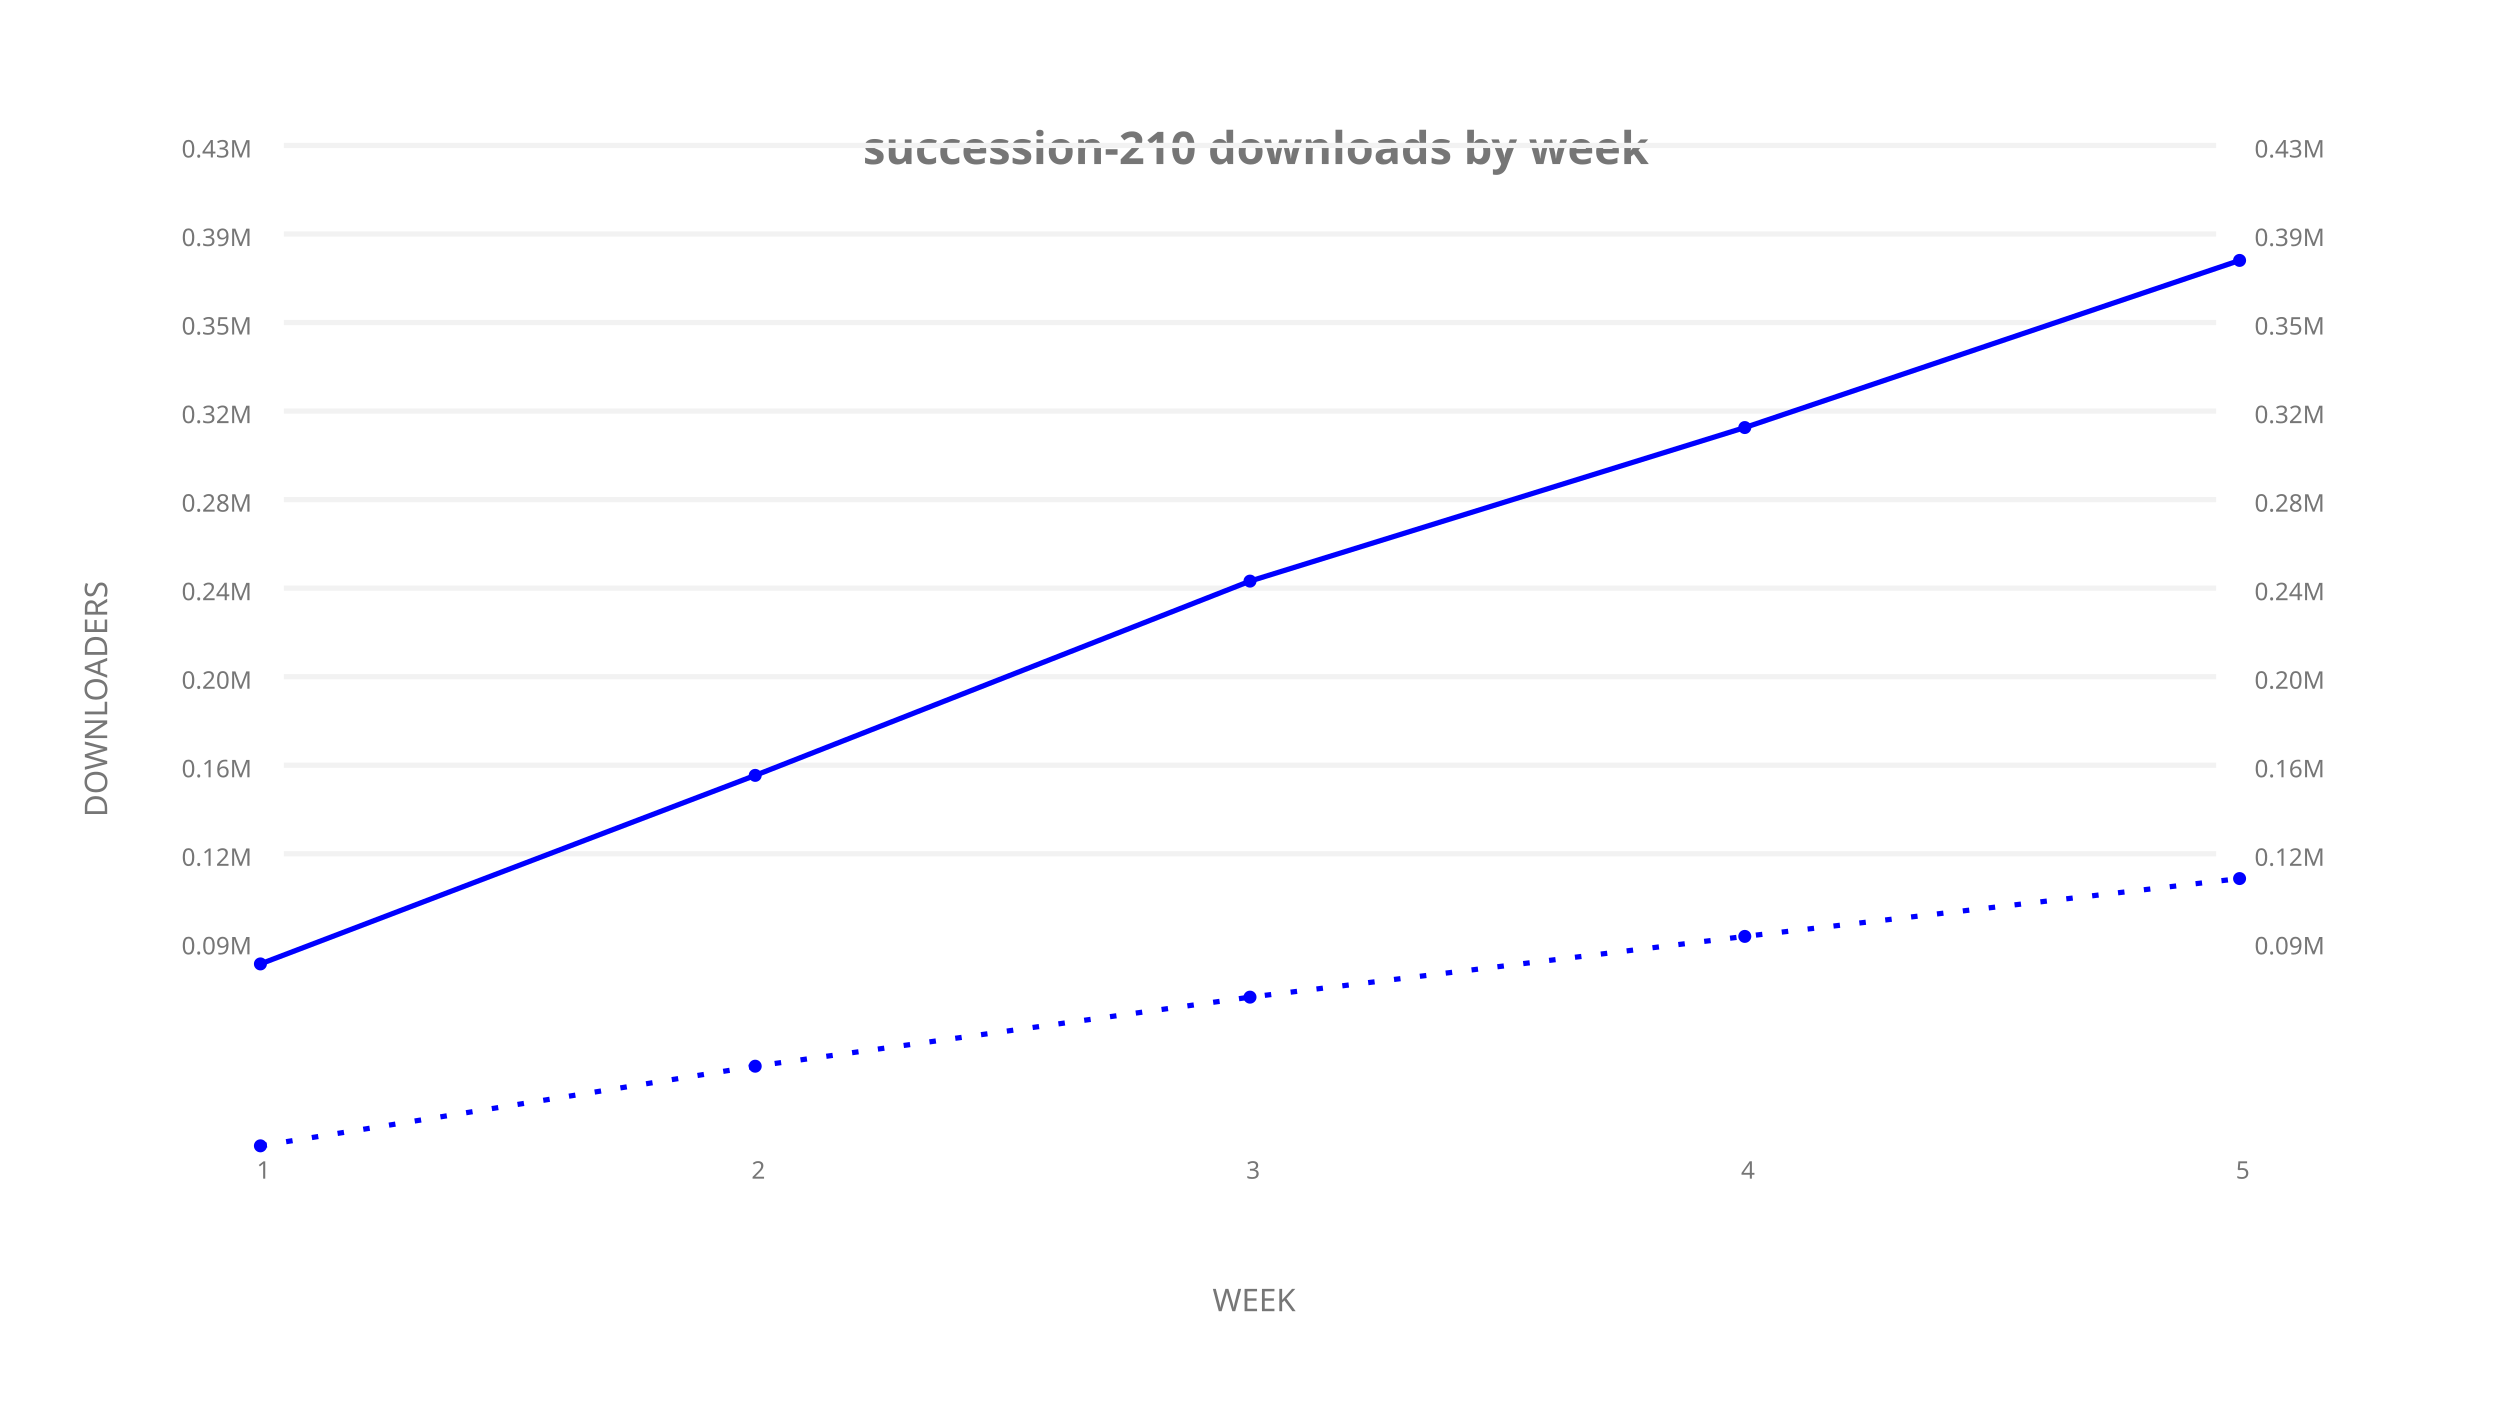
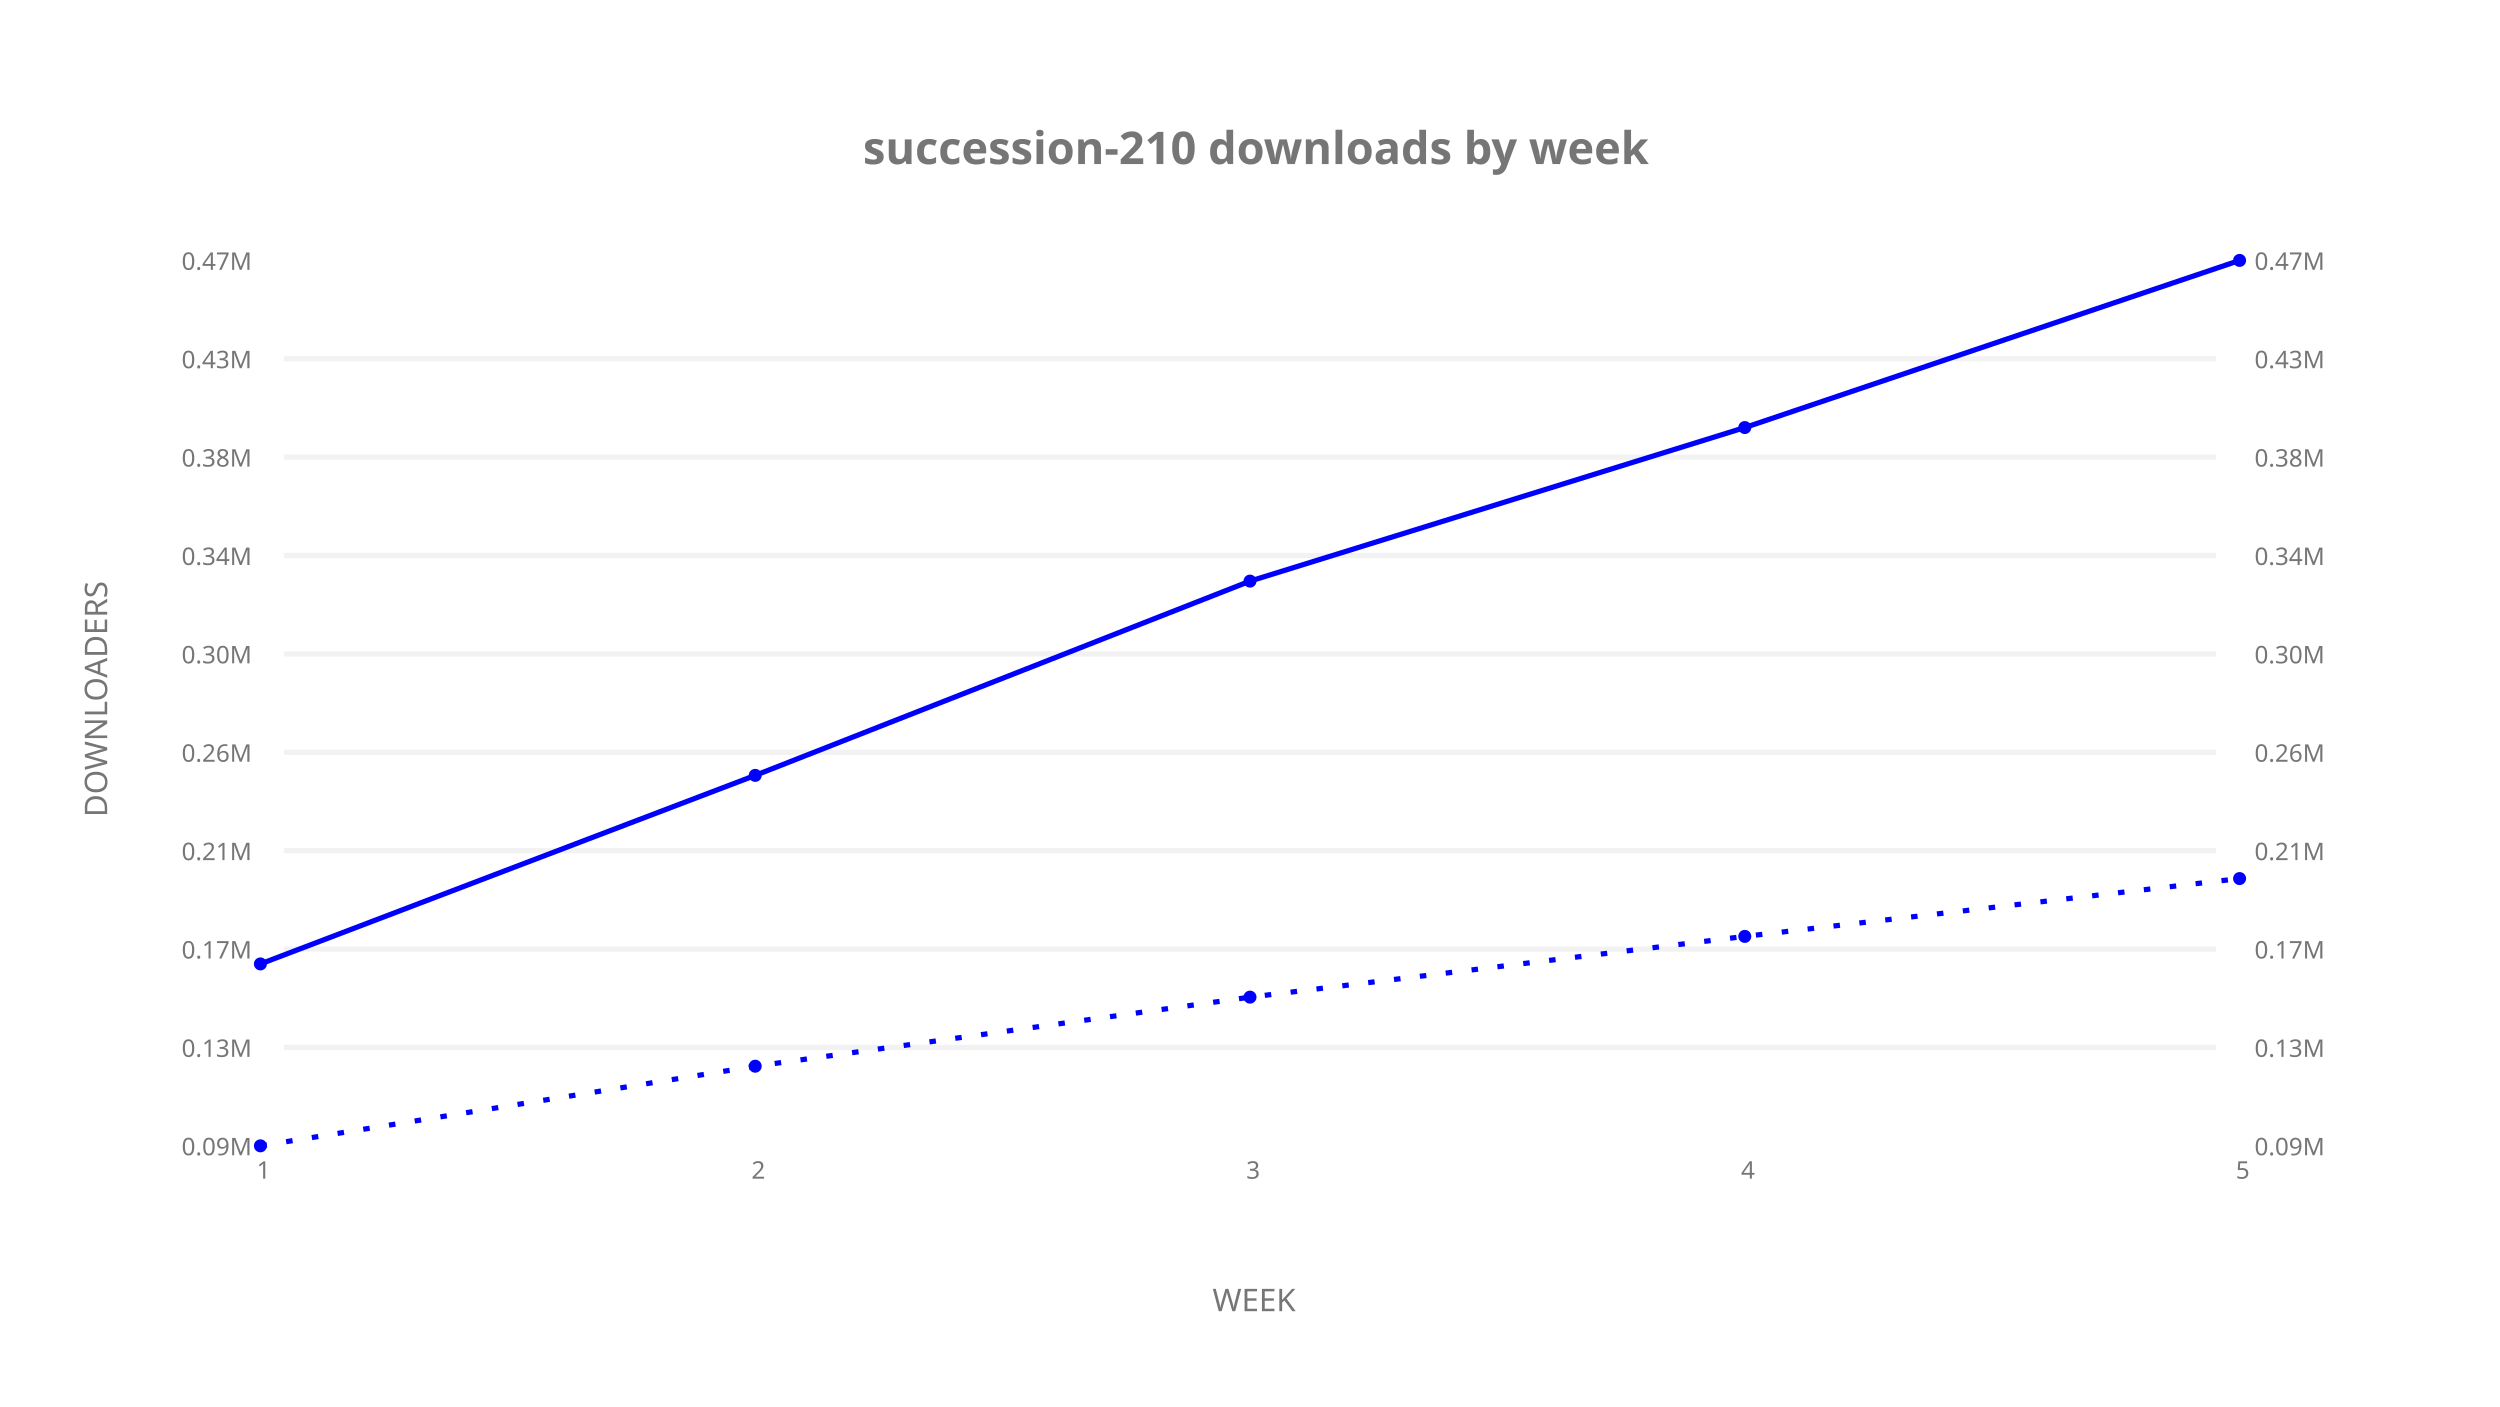
<svg xmlns="http://www.w3.org/2000/svg" xml:space="preserve" id="succession-210-downloads-by-week-succession-210-week" x="0px" y="0px" width="1920px" height="1080px" viewBox="0 0 1920 1080" enable-background="new 0 0 1920 1080" role="img">
  <g id="annotations">
    <text x="960" y="126" font-family="Atkinson Hyperlegible" font-size="26pt" text-anchor="middle" text-align="center" font-weight="600" font-style="normal" style="fill:rgb(118,118,118); fill-opacity:1; stroke:rgb(118,118,118); stroke-opacity:0; stroke-width:0.5"> succession-210 downloads by week</text>
    <g id="axes-lines">
      <text x="960" y="1007" font-family="Atkinson Hyperlegible" font-size="18pt" text-anchor="middle" text-align="center" font-weight="500" font-style="normal" style="fill:rgb(118,118,118); fill-opacity:1; stroke:rgb(118,118,118); stroke-opacity:0; stroke-width:0.5"> WEEK</text>
      <text x="73" y="540" font-family="Atkinson Hyperlegible" font-size="18pt" text-anchor="middle" text-align="center" dominant-baseline="central" font-weight="500" font-style="normal" style="fill:rgb(118,118,118); fill-opacity:1; stroke:rgb(118,118,118); stroke-opacity:0; stroke-width:0.5" transform="rotate(-90,73,540)"> DOWNLOADERS</text>
    </g>
    <g id="tic-y-label-lines">
-       <line x1="218" y1="655.701" x2="1702" y2="655.701" style="fill:rgb(0,0,255); fill-opacity:0; stroke:rgb(242,242,242); stroke-opacity:1; stroke-width:4" />
-       <line x1="218" y1="587.701" x2="1702" y2="587.701" style="fill:rgb(0,0,255); fill-opacity:0; stroke:rgb(242,242,242); stroke-opacity:1; stroke-width:4" />
-       <line x1="218" y1="519.701" x2="1702" y2="519.701" style="fill:rgb(0,0,255); fill-opacity:0; stroke:rgb(242,242,242); stroke-opacity:1; stroke-width:4" />
-       <line x1="218" y1="451.701" x2="1702" y2="451.701" style="fill:rgb(0,0,255); fill-opacity:0; stroke:rgb(242,242,242); stroke-opacity:1; stroke-width:4" />
-       <line x1="218" y1="383.701" x2="1702" y2="383.701" style="fill:rgb(0,0,255); fill-opacity:0; stroke:rgb(242,242,242); stroke-opacity:1; stroke-width:4" />
-       <line x1="218" y1="315.701" x2="1702" y2="315.701" style="fill:rgb(0,0,255); fill-opacity:0; stroke:rgb(242,242,242); stroke-opacity:1; stroke-width:4" />
-       <line x1="218" y1="247.701" x2="1702" y2="247.701" style="fill:rgb(0,0,255); fill-opacity:0; stroke:rgb(242,242,242); stroke-opacity:1; stroke-width:4" />
-       <line x1="218" y1="179.701" x2="1702" y2="179.701" style="fill:rgb(0,0,255); fill-opacity:0; stroke:rgb(242,242,242); stroke-opacity:1; stroke-width:4" />
-       <line x1="218" y1="111.701" x2="1702" y2="111.701" style="fill:rgb(0,0,255); fill-opacity:0; stroke:rgb(242,242,242); stroke-opacity:1; stroke-width:4" />
+       <line x1="218" y1="804.444" x2="1702" y2="804.444" style="fill:rgb(0,0,255); fill-opacity:0; stroke:rgb(242,242,242); stroke-opacity:1; stroke-width:4" />
+       <line x1="218" y1="728.889" x2="1702" y2="728.889" style="fill:rgb(0,0,255); fill-opacity:0; stroke:rgb(242,242,242); stroke-opacity:1; stroke-width:4" />
+       <line x1="218" y1="653.333" x2="1702" y2="653.333" style="fill:rgb(0,0,255); fill-opacity:0; stroke:rgb(242,242,242); stroke-opacity:1; stroke-width:4" />
+       <line x1="218" y1="577.778" x2="1702" y2="577.778" style="fill:rgb(0,0,255); fill-opacity:0; stroke:rgb(242,242,242); stroke-opacity:1; stroke-width:4" />
+       <line x1="218" y1="502.222" x2="1702" y2="502.222" style="fill:rgb(0,0,255); fill-opacity:0; stroke:rgb(242,242,242); stroke-opacity:1; stroke-width:4" />
+       <line x1="218" y1="426.667" x2="1702" y2="426.667" style="fill:rgb(0,0,255); fill-opacity:0; stroke:rgb(242,242,242); stroke-opacity:1; stroke-width:4" />
+       <line x1="218" y1="351.111" x2="1702" y2="351.111" style="fill:rgb(0,0,255); fill-opacity:0; stroke:rgb(242,242,242); stroke-opacity:1; stroke-width:4" />
+       <line x1="218" y1="275.556" x2="1702" y2="275.556" style="fill:rgb(0,0,255); fill-opacity:0; stroke:rgb(242,242,242); stroke-opacity:1; stroke-width:4" />
    </g>
    <g id="tic-x-labels">
      <text x="200" y="898" font-family="Atkinson Hyperlegible" font-size="14pt" text-anchor="middle" text-align="center" dominant-baseline="central" font-weight="400" font-style="normal" style="fill:rgb(118,118,118); fill-opacity:1; stroke:rgb(118,118,118); stroke-opacity:0; stroke-width:0.5"> 1</text>
      <text x="580" y="898" font-family="Atkinson Hyperlegible" font-size="14pt" text-anchor="middle" text-align="center" dominant-baseline="central" font-weight="400" font-style="normal" style="fill:rgb(118,118,118); fill-opacity:1; stroke:rgb(118,118,118); stroke-opacity:0; stroke-width:0.5"> 2</text>
      <text x="960" y="898" font-family="Atkinson Hyperlegible" font-size="14pt" text-anchor="middle" text-align="center" dominant-baseline="central" font-weight="400" font-style="normal" style="fill:rgb(118,118,118); fill-opacity:1; stroke:rgb(118,118,118); stroke-opacity:0; stroke-width:0.5"> 3</text>
      <text x="1340" y="898" font-family="Atkinson Hyperlegible" font-size="14pt" text-anchor="middle" text-align="center" dominant-baseline="central" font-weight="400" font-style="normal" style="fill:rgb(118,118,118); fill-opacity:1; stroke:rgb(118,118,118); stroke-opacity:0; stroke-width:0.5"> 4</text>
      <text x="1720" y="898" font-family="Atkinson Hyperlegible" font-size="14pt" text-anchor="middle" text-align="center" dominant-baseline="central" font-weight="400" font-style="normal" style="fill:rgb(118,118,118); fill-opacity:1; stroke:rgb(118,118,118); stroke-opacity:0; stroke-width:0.5"> 5</text>
    </g>
    <g id="tic-y-labels">
-       <text x="164" y="725.701" font-family="Atkinson Hyperlegible" font-size="14pt" text-anchor="middle" text-align="center" dominant-baseline="central" font-weight="400" font-style="normal" style="fill:rgb(118,118,118); fill-opacity:1; stroke:rgb(118,118,118); stroke-opacity:0; stroke-width:0.5"> 0.09M</text>
-       <text x="1756" y="725.701" font-family="Atkinson Hyperlegible" font-size="14pt" text-anchor="middle" text-align="center" dominant-baseline="central" font-weight="400" font-style="normal" style="fill:rgb(118,118,118); fill-opacity:1; stroke:rgb(118,118,118); stroke-opacity:0; stroke-width:0.5"> 0.09M</text>
-       <text x="164" y="657.701" font-family="Atkinson Hyperlegible" font-size="14pt" text-anchor="middle" text-align="center" dominant-baseline="central" font-weight="400" font-style="normal" style="fill:rgb(118,118,118); fill-opacity:1; stroke:rgb(118,118,118); stroke-opacity:0; stroke-width:0.5"> 0.12M</text>
-       <text x="1756" y="657.701" font-family="Atkinson Hyperlegible" font-size="14pt" text-anchor="middle" text-align="center" dominant-baseline="central" font-weight="400" font-style="normal" style="fill:rgb(118,118,118); fill-opacity:1; stroke:rgb(118,118,118); stroke-opacity:0; stroke-width:0.5"> 0.12M</text>
-       <text x="164" y="589.701" font-family="Atkinson Hyperlegible" font-size="14pt" text-anchor="middle" text-align="center" dominant-baseline="central" font-weight="400" font-style="normal" style="fill:rgb(118,118,118); fill-opacity:1; stroke:rgb(118,118,118); stroke-opacity:0; stroke-width:0.5"> 0.16M</text>
-       <text x="1756" y="589.701" font-family="Atkinson Hyperlegible" font-size="14pt" text-anchor="middle" text-align="center" dominant-baseline="central" font-weight="400" font-style="normal" style="fill:rgb(118,118,118); fill-opacity:1; stroke:rgb(118,118,118); stroke-opacity:0; stroke-width:0.5"> 0.16M</text>
-       <text x="164" y="521.701" font-family="Atkinson Hyperlegible" font-size="14pt" text-anchor="middle" text-align="center" dominant-baseline="central" font-weight="400" font-style="normal" style="fill:rgb(118,118,118); fill-opacity:1; stroke:rgb(118,118,118); stroke-opacity:0; stroke-width:0.5"> 0.20M</text>
-       <text x="1756" y="521.701" font-family="Atkinson Hyperlegible" font-size="14pt" text-anchor="middle" text-align="center" dominant-baseline="central" font-weight="400" font-style="normal" style="fill:rgb(118,118,118); fill-opacity:1; stroke:rgb(118,118,118); stroke-opacity:0; stroke-width:0.5"> 0.20M</text>
-       <text x="164" y="453.701" font-family="Atkinson Hyperlegible" font-size="14pt" text-anchor="middle" text-align="center" dominant-baseline="central" font-weight="400" font-style="normal" style="fill:rgb(118,118,118); fill-opacity:1; stroke:rgb(118,118,118); stroke-opacity:0; stroke-width:0.5"> 0.24M</text>
-       <text x="1756" y="453.701" font-family="Atkinson Hyperlegible" font-size="14pt" text-anchor="middle" text-align="center" dominant-baseline="central" font-weight="400" font-style="normal" style="fill:rgb(118,118,118); fill-opacity:1; stroke:rgb(118,118,118); stroke-opacity:0; stroke-width:0.5"> 0.24M</text>
-       <text x="164" y="385.701" font-family="Atkinson Hyperlegible" font-size="14pt" text-anchor="middle" text-align="center" dominant-baseline="central" font-weight="400" font-style="normal" style="fill:rgb(118,118,118); fill-opacity:1; stroke:rgb(118,118,118); stroke-opacity:0; stroke-width:0.5"> 0.28M</text>
-       <text x="1756" y="385.701" font-family="Atkinson Hyperlegible" font-size="14pt" text-anchor="middle" text-align="center" dominant-baseline="central" font-weight="400" font-style="normal" style="fill:rgb(118,118,118); fill-opacity:1; stroke:rgb(118,118,118); stroke-opacity:0; stroke-width:0.5"> 0.28M</text>
-       <text x="164" y="317.701" font-family="Atkinson Hyperlegible" font-size="14pt" text-anchor="middle" text-align="center" dominant-baseline="central" font-weight="400" font-style="normal" style="fill:rgb(118,118,118); fill-opacity:1; stroke:rgb(118,118,118); stroke-opacity:0; stroke-width:0.5"> 0.32M</text>
-       <text x="1756" y="317.701" font-family="Atkinson Hyperlegible" font-size="14pt" text-anchor="middle" text-align="center" dominant-baseline="central" font-weight="400" font-style="normal" style="fill:rgb(118,118,118); fill-opacity:1; stroke:rgb(118,118,118); stroke-opacity:0; stroke-width:0.5"> 0.32M</text>
-       <text x="164" y="249.701" font-family="Atkinson Hyperlegible" font-size="14pt" text-anchor="middle" text-align="center" dominant-baseline="central" font-weight="400" font-style="normal" style="fill:rgb(118,118,118); fill-opacity:1; stroke:rgb(118,118,118); stroke-opacity:0; stroke-width:0.5"> 0.35M</text>
-       <text x="1756" y="249.701" font-family="Atkinson Hyperlegible" font-size="14pt" text-anchor="middle" text-align="center" dominant-baseline="central" font-weight="400" font-style="normal" style="fill:rgb(118,118,118); fill-opacity:1; stroke:rgb(118,118,118); stroke-opacity:0; stroke-width:0.5"> 0.35M</text>
-       <text x="164" y="181.701" font-family="Atkinson Hyperlegible" font-size="14pt" text-anchor="middle" text-align="center" dominant-baseline="central" font-weight="400" font-style="normal" style="fill:rgb(118,118,118); fill-opacity:1; stroke:rgb(118,118,118); stroke-opacity:0; stroke-width:0.5"> 0.39M</text>
-       <text x="1756" y="181.701" font-family="Atkinson Hyperlegible" font-size="14pt" text-anchor="middle" text-align="center" dominant-baseline="central" font-weight="400" font-style="normal" style="fill:rgb(118,118,118); fill-opacity:1; stroke:rgb(118,118,118); stroke-opacity:0; stroke-width:0.5"> 0.39M</text>
-       <text x="164" y="113.701" font-family="Atkinson Hyperlegible" font-size="14pt" text-anchor="middle" text-align="center" dominant-baseline="central" font-weight="400" font-style="normal" style="fill:rgb(118,118,118); fill-opacity:1; stroke:rgb(118,118,118); stroke-opacity:0; stroke-width:0.5"> 0.43M</text>
-       <text x="1756" y="113.701" font-family="Atkinson Hyperlegible" font-size="14pt" text-anchor="middle" text-align="center" dominant-baseline="central" font-weight="400" font-style="normal" style="fill:rgb(118,118,118); fill-opacity:1; stroke:rgb(118,118,118); stroke-opacity:0; stroke-width:0.5"> 0.43M</text>
+       <text x="164" y="880" font-family="Atkinson Hyperlegible" font-size="14pt" text-anchor="middle" text-align="center" dominant-baseline="central" font-weight="400" font-style="normal" style="fill:rgb(118,118,118); fill-opacity:1; stroke:rgb(118,118,118); stroke-opacity:0; stroke-width:0.5"> 0.09M</text>
+       <text x="1756" y="880" font-family="Atkinson Hyperlegible" font-size="14pt" text-anchor="middle" text-align="center" dominant-baseline="central" font-weight="400" font-style="normal" style="fill:rgb(118,118,118); fill-opacity:1; stroke:rgb(118,118,118); stroke-opacity:0; stroke-width:0.5"> 0.09M</text>
+       <text x="164" y="804.444" font-family="Atkinson Hyperlegible" font-size="14pt" text-anchor="middle" text-align="center" dominant-baseline="central" font-weight="400" font-style="normal" style="fill:rgb(118,118,118); fill-opacity:1; stroke:rgb(118,118,118); stroke-opacity:0; stroke-width:0.5"> 0.13M</text>
+       <text x="1756" y="804.444" font-family="Atkinson Hyperlegible" font-size="14pt" text-anchor="middle" text-align="center" dominant-baseline="central" font-weight="400" font-style="normal" style="fill:rgb(118,118,118); fill-opacity:1; stroke:rgb(118,118,118); stroke-opacity:0; stroke-width:0.5"> 0.13M</text>
+       <text x="164" y="728.889" font-family="Atkinson Hyperlegible" font-size="14pt" text-anchor="middle" text-align="center" dominant-baseline="central" font-weight="400" font-style="normal" style="fill:rgb(118,118,118); fill-opacity:1; stroke:rgb(118,118,118); stroke-opacity:0; stroke-width:0.5"> 0.17M</text>
+       <text x="1756" y="728.889" font-family="Atkinson Hyperlegible" font-size="14pt" text-anchor="middle" text-align="center" dominant-baseline="central" font-weight="400" font-style="normal" style="fill:rgb(118,118,118); fill-opacity:1; stroke:rgb(118,118,118); stroke-opacity:0; stroke-width:0.5"> 0.17M</text>
+       <text x="164" y="653.333" font-family="Atkinson Hyperlegible" font-size="14pt" text-anchor="middle" text-align="center" dominant-baseline="central" font-weight="400" font-style="normal" style="fill:rgb(118,118,118); fill-opacity:1; stroke:rgb(118,118,118); stroke-opacity:0; stroke-width:0.5"> 0.21M</text>
+       <text x="1756" y="653.333" font-family="Atkinson Hyperlegible" font-size="14pt" text-anchor="middle" text-align="center" dominant-baseline="central" font-weight="400" font-style="normal" style="fill:rgb(118,118,118); fill-opacity:1; stroke:rgb(118,118,118); stroke-opacity:0; stroke-width:0.5"> 0.21M</text>
+       <text x="164" y="577.778" font-family="Atkinson Hyperlegible" font-size="14pt" text-anchor="middle" text-align="center" dominant-baseline="central" font-weight="400" font-style="normal" style="fill:rgb(118,118,118); fill-opacity:1; stroke:rgb(118,118,118); stroke-opacity:0; stroke-width:0.5"> 0.26M</text>
+       <text x="1756" y="577.778" font-family="Atkinson Hyperlegible" font-size="14pt" text-anchor="middle" text-align="center" dominant-baseline="central" font-weight="400" font-style="normal" style="fill:rgb(118,118,118); fill-opacity:1; stroke:rgb(118,118,118); stroke-opacity:0; stroke-width:0.5"> 0.26M</text>
+       <text x="164" y="502.222" font-family="Atkinson Hyperlegible" font-size="14pt" text-anchor="middle" text-align="center" dominant-baseline="central" font-weight="400" font-style="normal" style="fill:rgb(118,118,118); fill-opacity:1; stroke:rgb(118,118,118); stroke-opacity:0; stroke-width:0.5"> 0.30M</text>
+       <text x="1756" y="502.222" font-family="Atkinson Hyperlegible" font-size="14pt" text-anchor="middle" text-align="center" dominant-baseline="central" font-weight="400" font-style="normal" style="fill:rgb(118,118,118); fill-opacity:1; stroke:rgb(118,118,118); stroke-opacity:0; stroke-width:0.5"> 0.30M</text>
+       <text x="164" y="426.667" font-family="Atkinson Hyperlegible" font-size="14pt" text-anchor="middle" text-align="center" dominant-baseline="central" font-weight="400" font-style="normal" style="fill:rgb(118,118,118); fill-opacity:1; stroke:rgb(118,118,118); stroke-opacity:0; stroke-width:0.5"> 0.34M</text>
+       <text x="1756" y="426.667" font-family="Atkinson Hyperlegible" font-size="14pt" text-anchor="middle" text-align="center" dominant-baseline="central" font-weight="400" font-style="normal" style="fill:rgb(118,118,118); fill-opacity:1; stroke:rgb(118,118,118); stroke-opacity:0; stroke-width:0.5"> 0.34M</text>
+       <text x="164" y="351.111" font-family="Atkinson Hyperlegible" font-size="14pt" text-anchor="middle" text-align="center" dominant-baseline="central" font-weight="400" font-style="normal" style="fill:rgb(118,118,118); fill-opacity:1; stroke:rgb(118,118,118); stroke-opacity:0; stroke-width:0.5"> 0.38M</text>
+       <text x="1756" y="351.111" font-family="Atkinson Hyperlegible" font-size="14pt" text-anchor="middle" text-align="center" dominant-baseline="central" font-weight="400" font-style="normal" style="fill:rgb(118,118,118); fill-opacity:1; stroke:rgb(118,118,118); stroke-opacity:0; stroke-width:0.5"> 0.38M</text>
+       <text x="164" y="275.556" font-family="Atkinson Hyperlegible" font-size="14pt" text-anchor="middle" text-align="center" dominant-baseline="central" font-weight="400" font-style="normal" style="fill:rgb(118,118,118); fill-opacity:1; stroke:rgb(118,118,118); stroke-opacity:0; stroke-width:0.5"> 0.43M</text>
+       <text x="1756" y="275.556" font-family="Atkinson Hyperlegible" font-size="14pt" text-anchor="middle" text-align="center" dominant-baseline="central" font-weight="400" font-style="normal" style="fill:rgb(118,118,118); fill-opacity:1; stroke:rgb(118,118,118); stroke-opacity:0; stroke-width:0.5"> 0.43M</text>
+       <text x="164" y="200" font-family="Atkinson Hyperlegible" font-size="14pt" text-anchor="middle" text-align="center" dominant-baseline="central" font-weight="400" font-style="normal" style="fill:rgb(118,118,118); fill-opacity:1; stroke:rgb(118,118,118); stroke-opacity:0; stroke-width:0.5"> 0.47M</text>
+       <text x="1756" y="200" font-family="Atkinson Hyperlegible" font-size="14pt" text-anchor="middle" text-align="center" dominant-baseline="central" font-weight="400" font-style="normal" style="fill:rgb(118,118,118); fill-opacity:1; stroke:rgb(118,118,118); stroke-opacity:0; stroke-width:0.5"> 0.47M</text>
    </g>
  </g>
  <g id="polyline-succession-210 downloads by week">
    <polyline points="200,740.294 580,595.493 960,446.296 1340,328.361 1720,200 " style="fill:rgb(0,0,255); fill-opacity:0; stroke:rgb(0,0,255); stroke-opacity:1; stroke-width:4" />
  </g>
  <g id="markers-succession-210 downloads by week">
    <circle cx="200" cy="740.294" r="5" style="fill:rgb(0,0,255); fill-opacity:1; stroke:rgb(0,0,255); stroke-opacity:0; stroke-width:4">
</circle>
    <circle cx="580" cy="595.493" r="5" style="fill:rgb(0,0,255); fill-opacity:1; stroke:rgb(0,0,255); stroke-opacity:0; stroke-width:4">
</circle>
    <circle cx="960" cy="446.296" r="5" style="fill:rgb(0,0,255); fill-opacity:1; stroke:rgb(0,0,255); stroke-opacity:0; stroke-width:4">
</circle>
    <circle cx="1340" cy="328.361" r="5" style="fill:rgb(0,0,255); fill-opacity:1; stroke:rgb(0,0,255); stroke-opacity:0; stroke-width:4">
</circle>
    <circle cx="1720" cy="200" r="5" style="fill:rgb(0,0,255); fill-opacity:1; stroke:rgb(0,0,255); stroke-opacity:0; stroke-width:4">
</circle>
  </g>
  <g id="polyline-succession-210 downloads by week uploaders">
    <polyline points="200,880 580,818.848 960,765.805 1340,719.155 1720,674.738 " stroke-dasharray="5 15" style="fill:rgb(0,0,255); fill-opacity:0; stroke:rgb(0,0,255); stroke-opacity:1; stroke-width:4" />
  </g>
  <g id="markers-succession-210 downloads by week uploaders">
    <circle cx="200" cy="880" r="5" style="fill:rgb(0,0,255); fill-opacity:1; stroke:rgb(0,0,255); stroke-opacity:0; stroke-width:4">
</circle>
    <circle cx="580" cy="818.848" r="5" style="fill:rgb(0,0,255); fill-opacity:1; stroke:rgb(0,0,255); stroke-opacity:0; stroke-width:4">
</circle>
    <circle cx="960" cy="765.805" r="5" style="fill:rgb(0,0,255); fill-opacity:1; stroke:rgb(0,0,255); stroke-opacity:0; stroke-width:4">
</circle>
    <circle cx="1340" cy="719.155" r="5" style="fill:rgb(0,0,255); fill-opacity:1; stroke:rgb(0,0,255); stroke-opacity:0; stroke-width:4">
</circle>
    <circle cx="1720" cy="674.738" r="5" style="fill:rgb(0,0,255); fill-opacity:1; stroke:rgb(0,0,255); stroke-opacity:0; stroke-width:4">
</circle>
  </g>
</svg>
